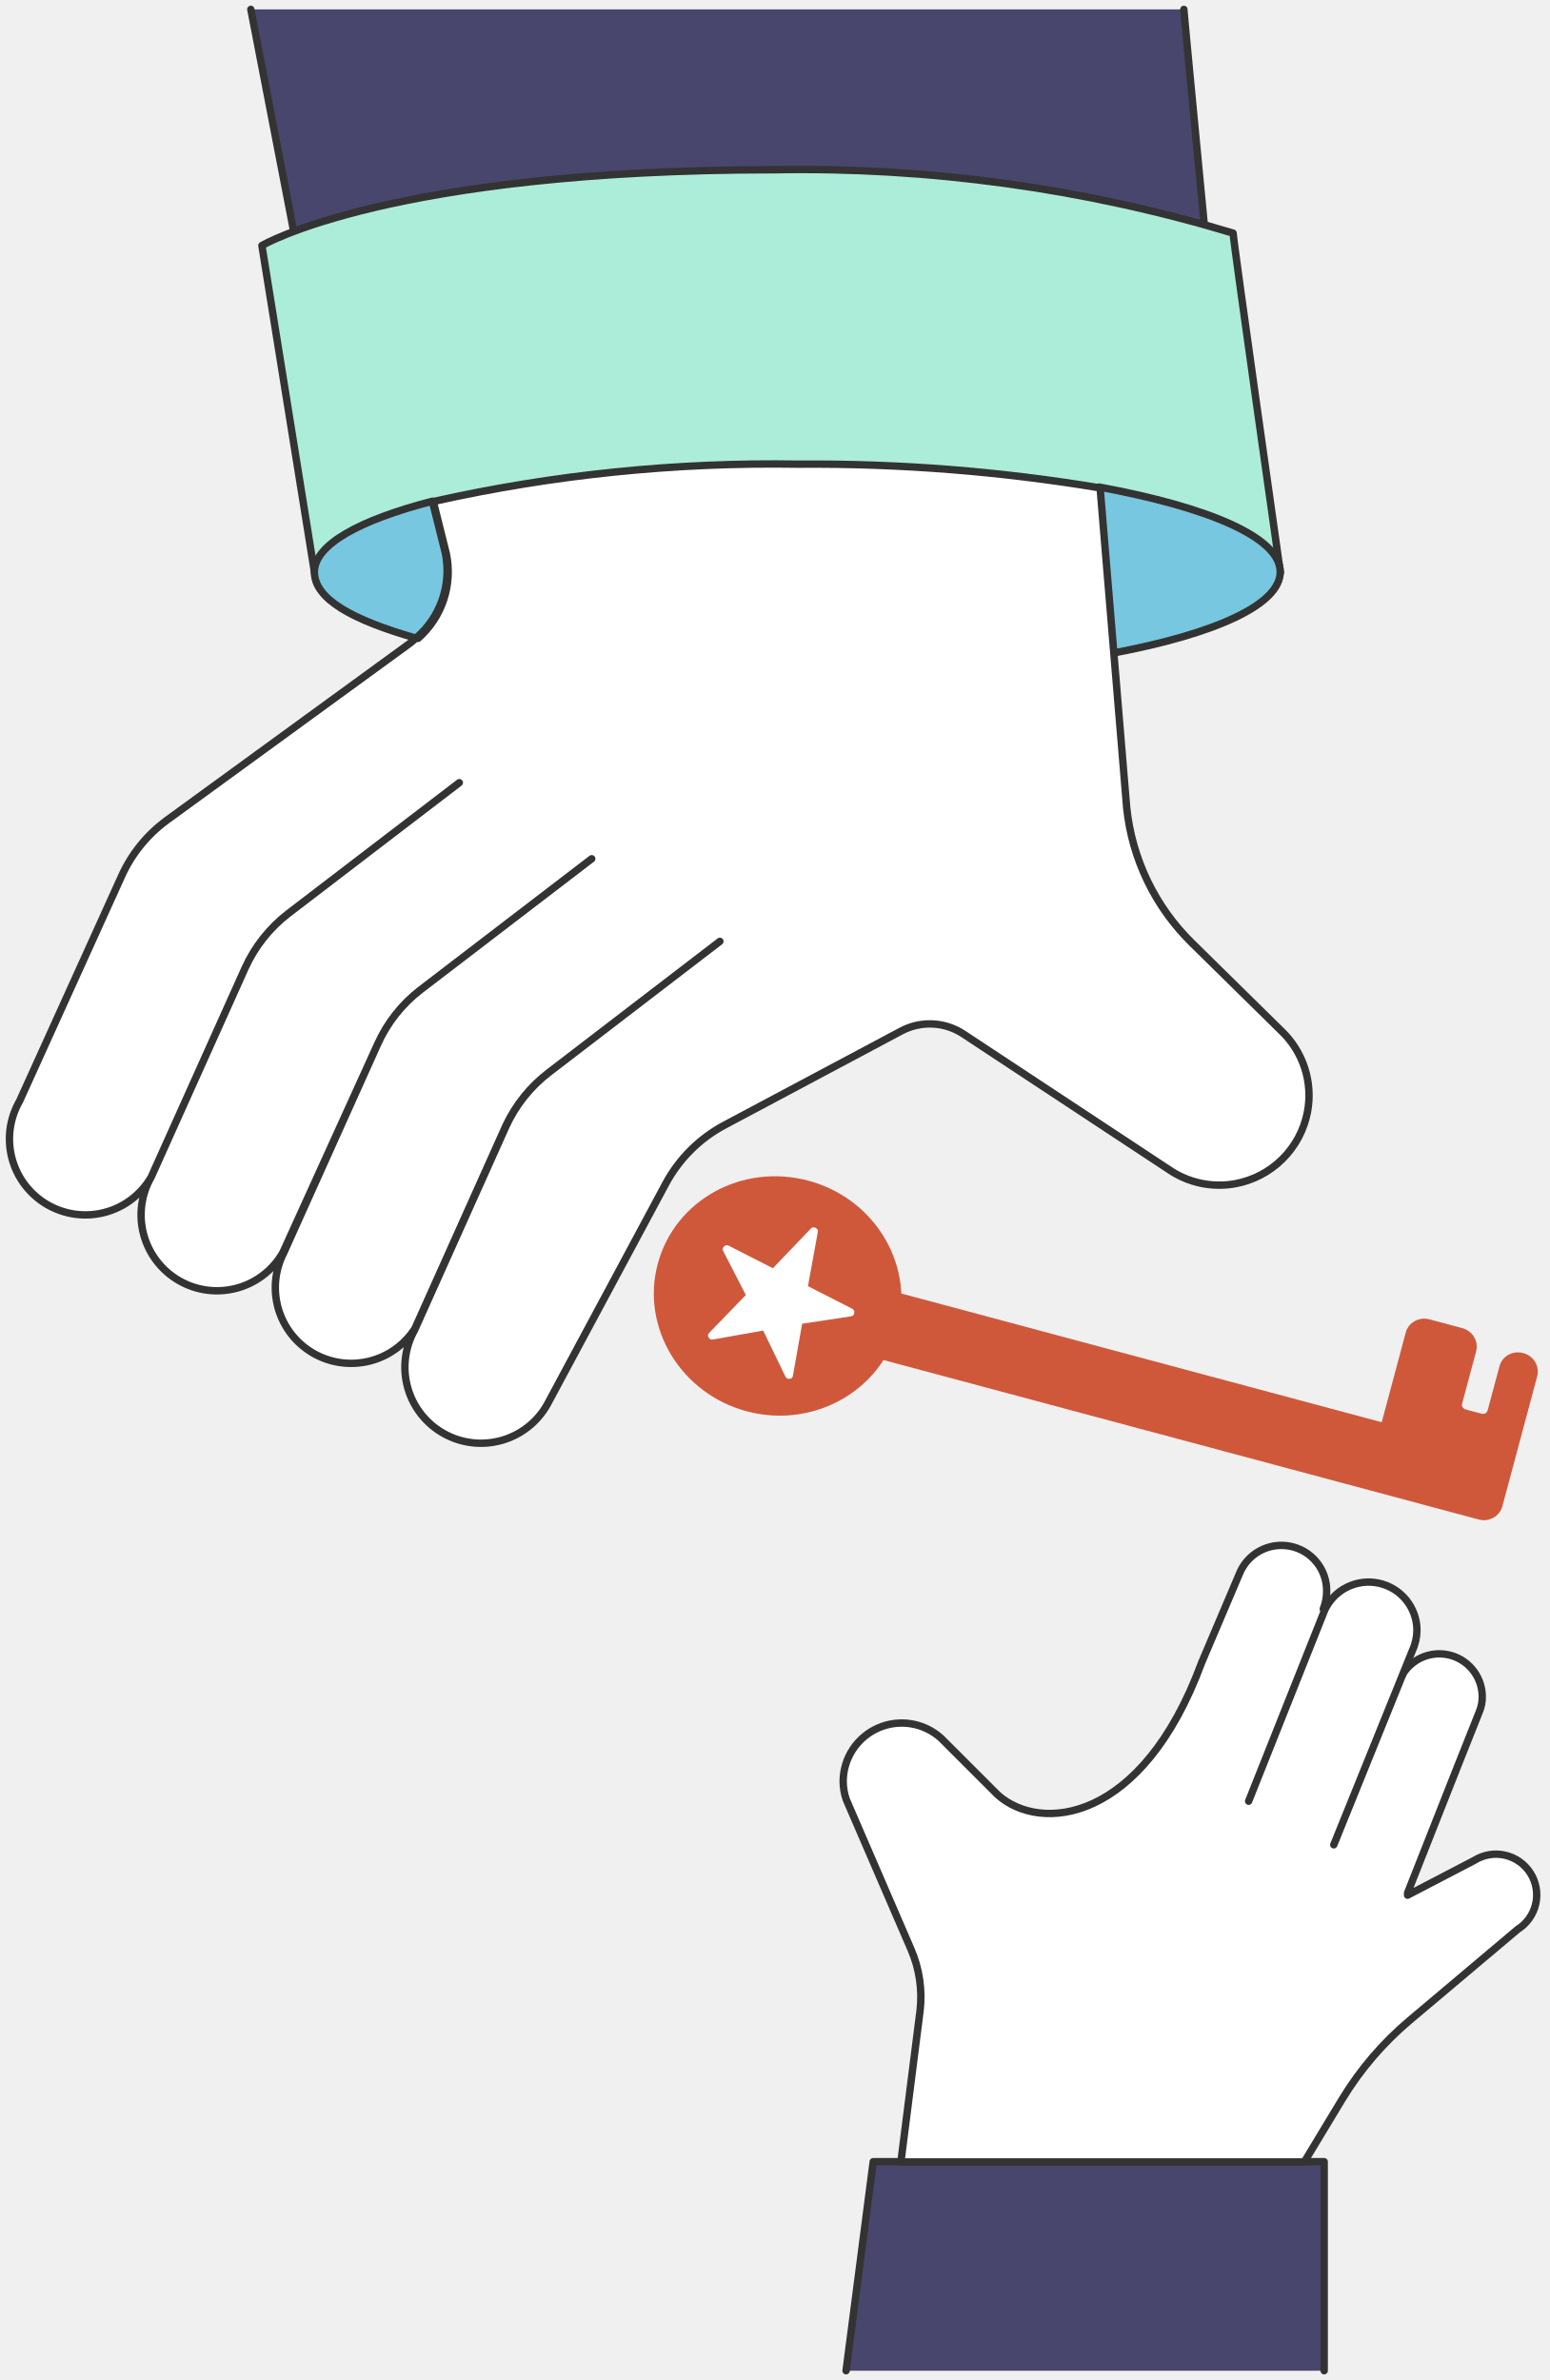
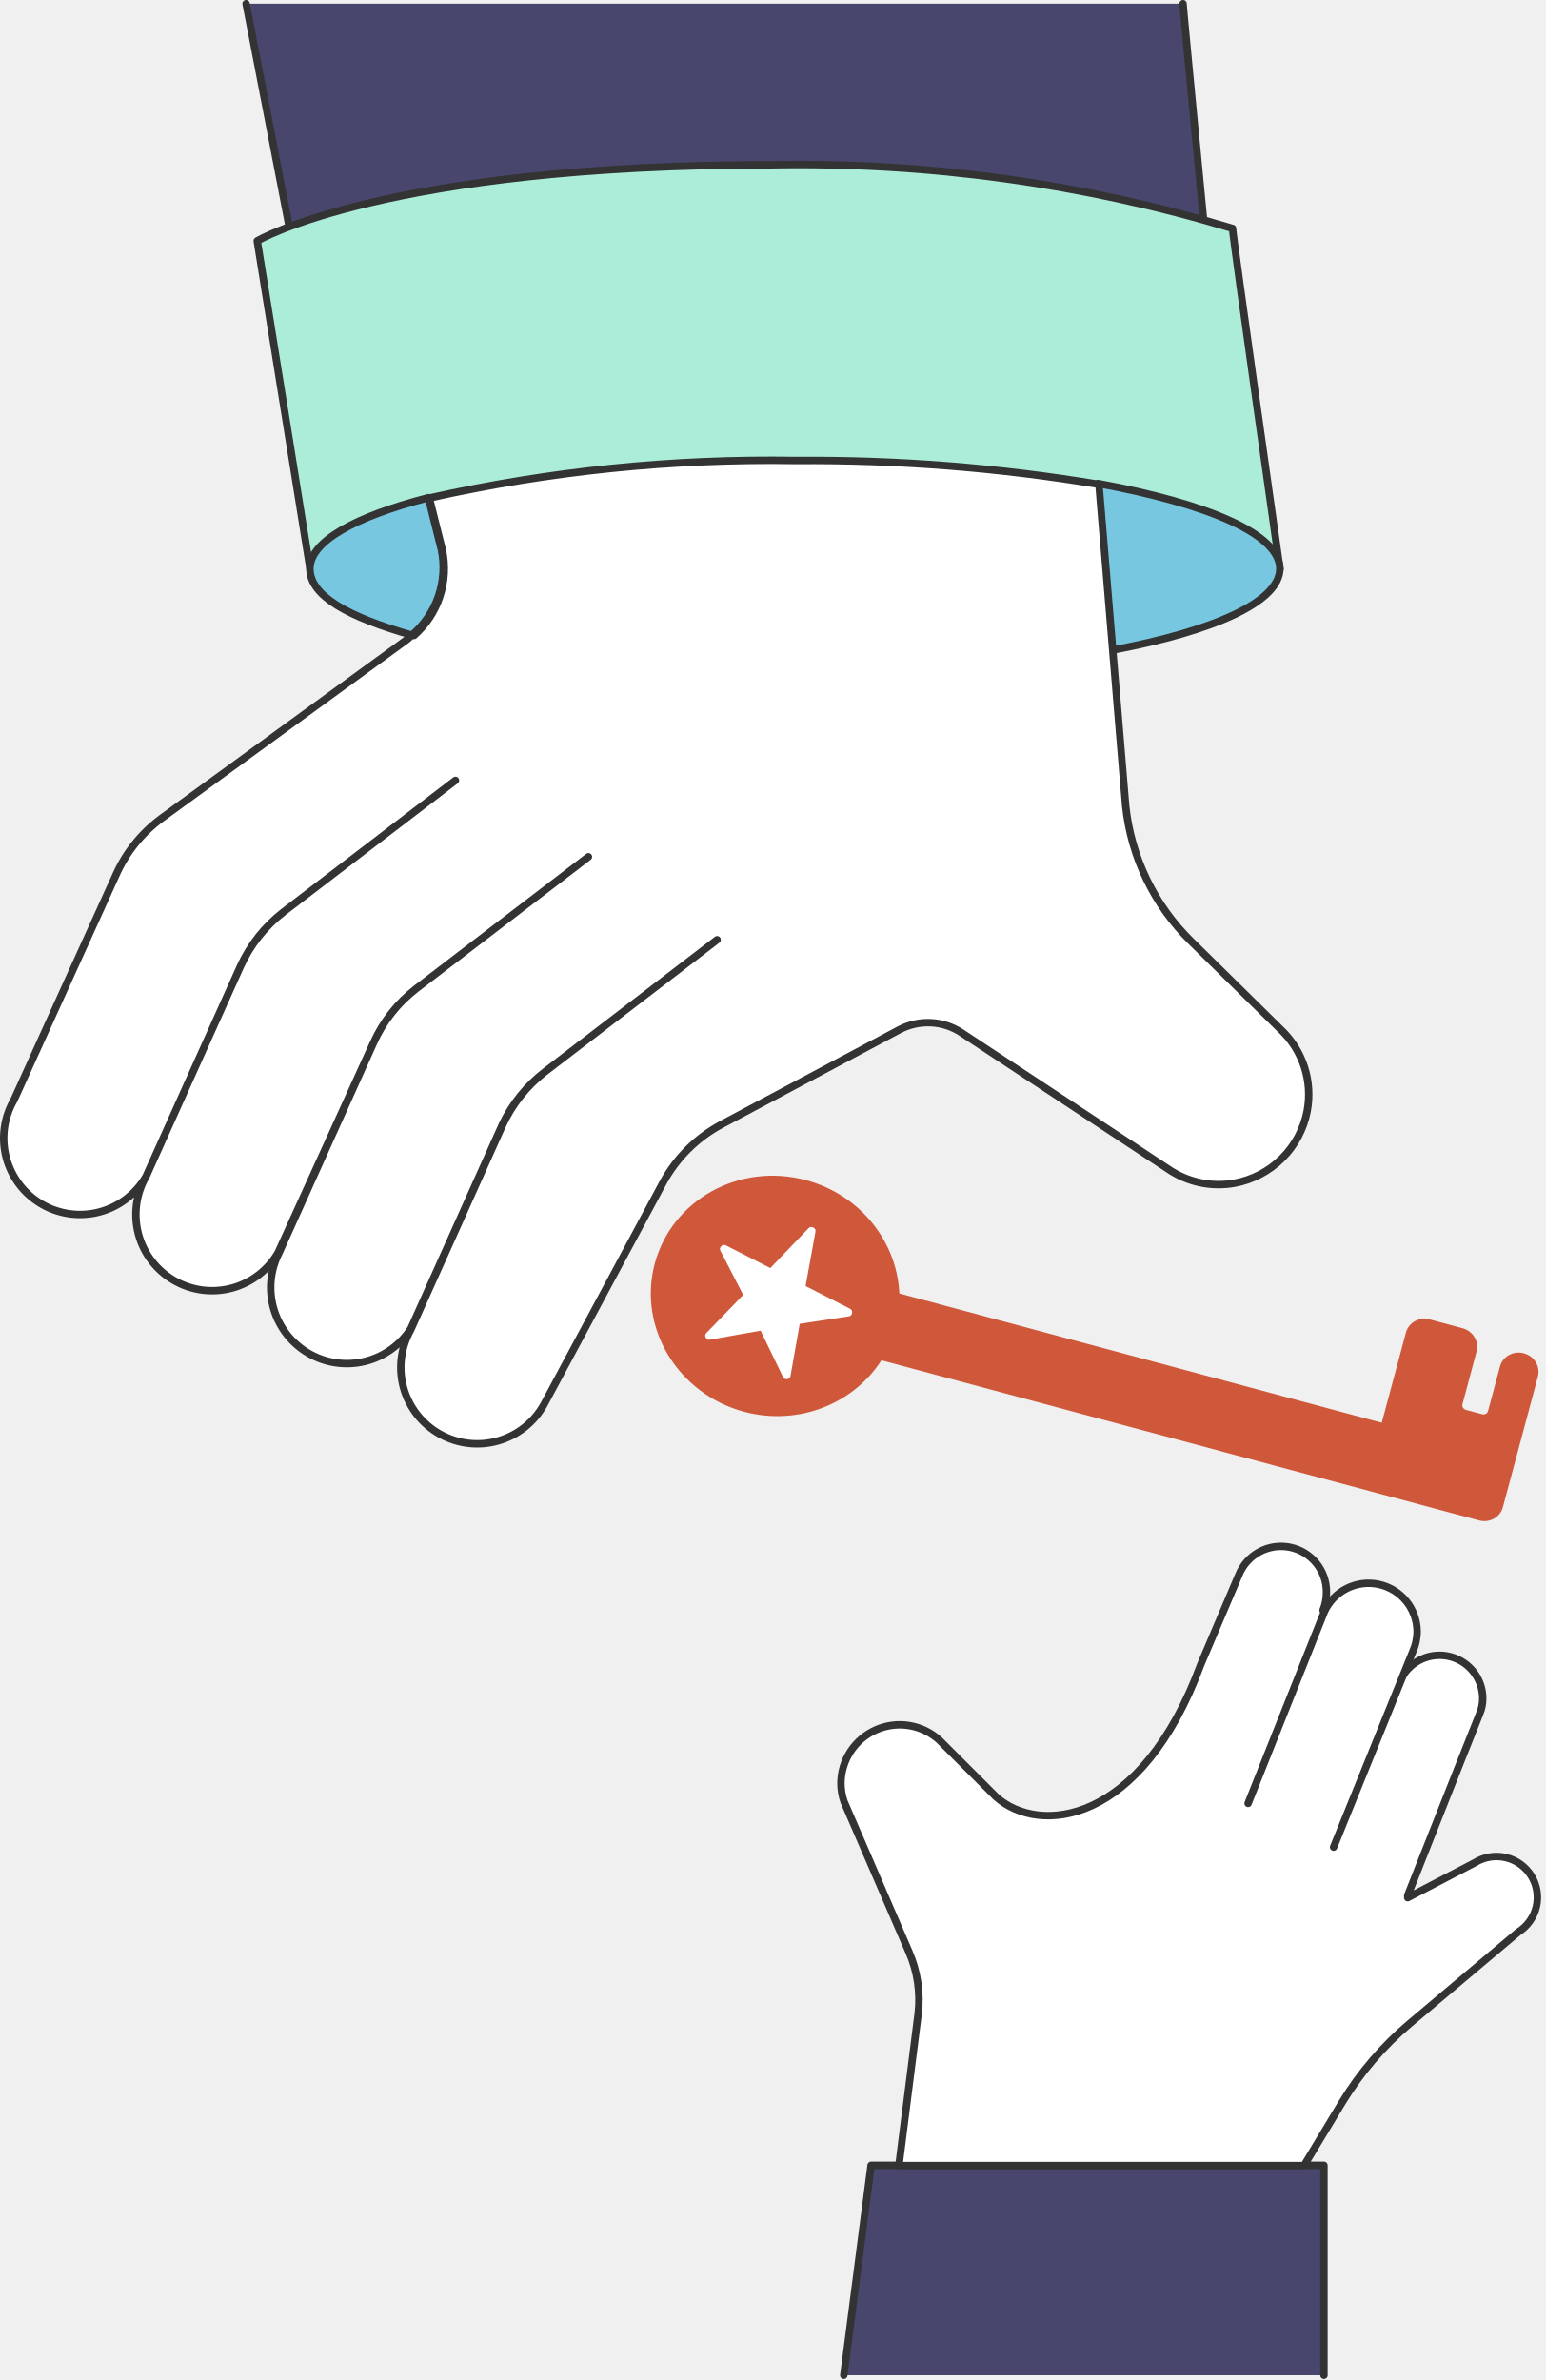
- <svg xmlns="http://www.w3.org/2000/svg" width="151" height="232" viewBox="0 0 151 232" fill="none">
-   <path d="M144.213 147.769C145.045 147.992 145.874 147.535 146.088 146.737L149.48 134.076C149.695 133.276 149.205 132.466 148.373 132.243C147.544 132.021 146.713 132.477 146.499 133.277L145.347 137.574C145.224 138.034 144.78 138.279 144.303 138.151L142.783 137.744C142.306 137.616 142.044 137.182 142.168 136.722L143.529 131.642C143.743 130.842 143.251 130.031 142.422 129.809L139.24 128.956C138.411 128.734 137.58 129.191 137.365 129.99L134.931 139.076L87.502 126.368C87.396 121.413 83.928 116.841 78.702 115.441C72.43 113.761 66.072 117.268 64.457 123.295C62.849 129.294 66.641 135.552 72.867 137.22C78.075 138.615 83.382 136.395 85.951 132.157L144.213 147.769Z" fill="#CF583B" stroke="#CF583B" stroke-width="0.72" stroke-linecap="round" stroke-linejoin="round" />
-   <path d="M24.449 0.914L30.378 31.63L118.619 34.746C118.619 34.746 115.392 1.355 115.392 0.914" fill="#48466D" />
-   <path d="M24.449 0.914L30.378 31.63L118.619 34.746C118.619 34.746 115.392 1.355 115.392 0.914" stroke="#333333" stroke-width="0.72" stroke-linecap="round" stroke-linejoin="round" />
-   <path d="M120.193 22.724C120.193 23.413 124.798 55.812 124.798 55.812H30.656L25.527 23.937C25.527 23.937 37.964 16.548 75.466 16.548C90.606 16.271 105.695 18.355 120.193 22.724Z" fill="#ABEDD8" stroke="#333333" stroke-width="0.72" stroke-linecap="round" stroke-linejoin="round" />
-   <path d="M129.067 231.095V210.719H85.112L82.465 231.095" fill="#48466D" />
-   <path d="M129.067 231.095V210.719H85.112L82.465 231.095" stroke="#333333" stroke-width="0.72" stroke-linecap="round" stroke-linejoin="round" />
-   <path d="M136.397 163.84C136.757 162.943 137.417 162.199 138.264 161.732C139.112 161.266 140.094 161.107 141.045 161.282C141.996 161.458 142.857 161.956 143.482 162.694C144.108 163.431 144.459 164.363 144.476 165.329C144.49 165.869 144.387 166.405 144.173 166.901L142.077 172.167L137.196 184.52V184.741L143.704 181.349C144.596 180.79 145.674 180.608 146.701 180.843C147.727 181.078 148.618 181.712 149.178 182.604C149.737 183.496 149.919 184.574 149.684 185.6C149.449 186.627 148.815 187.518 147.923 188.077L137.389 196.955C134.8 199.138 132.584 201.727 130.826 204.621L127.131 210.742H87.809L89.684 195.963C89.911 193.944 89.607 191.9 88.802 190.035L82.487 175.421C82.287 174.844 82.185 174.239 82.184 173.629C82.191 172.527 82.517 171.451 83.123 170.531C83.728 169.61 84.587 168.885 85.596 168.441C86.605 167.998 87.72 167.856 88.808 168.033C89.895 168.21 90.908 168.698 91.725 169.438C91.725 169.438 95.916 173.629 97.24 174.952C101.404 178.702 111.358 177.709 117.121 162.076L120.789 153.445C121.165 152.484 121.866 151.685 122.771 151.187C123.675 150.69 124.725 150.525 125.739 150.722C126.752 150.918 127.665 151.464 128.317 152.264C128.97 153.064 129.321 154.068 129.31 155.1C129.315 155.695 129.202 156.285 128.979 156.837" fill="white" />
-   <path d="M136.397 163.84C136.757 162.943 137.417 162.199 138.264 161.732C139.112 161.266 140.094 161.107 141.045 161.282C141.996 161.458 142.857 161.956 143.482 162.694C144.108 163.431 144.459 164.363 144.476 165.329C144.49 165.869 144.387 166.405 144.173 166.901L142.077 172.167L137.196 184.52V184.741L143.704 181.349C144.596 180.79 145.674 180.608 146.701 180.843C147.727 181.078 148.618 181.712 149.178 182.604C149.737 183.496 149.919 184.574 149.684 185.6C149.449 186.627 148.815 187.518 147.923 188.077L137.389 196.955C134.8 199.138 132.584 201.727 130.826 204.621L127.131 210.742H87.809L89.684 195.963C89.911 193.944 89.607 191.9 88.802 190.035L82.487 175.421C82.287 174.844 82.185 174.239 82.184 173.629C82.191 172.527 82.517 171.451 83.123 170.531C83.728 169.61 84.587 168.885 85.596 168.441C86.605 167.998 87.72 167.856 88.808 168.033C89.895 168.21 90.908 168.698 91.725 169.438C91.725 169.438 95.916 173.629 97.24 174.952C101.404 178.702 111.358 177.709 117.121 162.076L120.789 153.445C121.165 152.484 121.866 151.685 122.771 151.187C123.675 150.69 124.725 150.525 125.739 150.722C126.752 150.918 127.665 151.464 128.317 152.264C128.97 153.064 129.321 154.068 129.31 155.1C129.315 155.695 129.202 156.285 128.979 156.837" stroke="#333333" stroke-width="0.72" stroke-linecap="round" stroke-linejoin="round" />
-   <path d="M121.703 175.582L129.121 156.943C129.572 155.975 130.338 155.188 131.295 154.712C132.251 154.237 133.341 154.1 134.385 154.324C135.43 154.548 136.367 155.12 137.044 155.947C137.721 156.773 138.097 157.805 138.11 158.873C138.108 159.568 137.958 160.254 137.669 160.886L130.003 179.829" fill="white" />
-   <path d="M121.703 175.582L129.121 156.943C129.572 155.975 130.338 155.188 131.295 154.712C132.251 154.237 133.341 154.1 134.385 154.324C135.43 154.548 136.367 155.12 137.044 155.947C137.721 156.773 138.097 157.805 138.11 158.873C138.108 159.568 137.958 160.254 137.669 160.886L130.003 179.829" stroke="#333333" stroke-width="0.72" stroke-linecap="round" stroke-linejoin="round" />
-   <path d="M43.412 53.933L42.143 48.859C35.001 50.707 30.645 53.106 30.645 55.753C30.645 58.4 34.367 60.44 40.544 62.205C41.716 61.207 42.6 59.914 43.105 58.459C43.609 57.005 43.715 55.442 43.412 53.933Z" fill="#78C7E0" stroke="#333333" stroke-width="0.72" stroke-linecap="round" stroke-linejoin="round" />
-   <path d="M124.785 55.748C124.785 52.412 117.891 49.462 107.137 47.477L108.488 63.662C118.443 61.787 124.785 58.947 124.785 55.748Z" fill="#78C7E0" stroke="#333333" stroke-width="0.72" stroke-linecap="round" stroke-linejoin="round" />
-   <path d="M40.55 62.204L39.999 62.673L16.256 79.961C14.322 81.382 12.791 83.283 11.817 85.476L1.917 107.314C0.934 109.014 0.666 111.035 1.173 112.933C1.679 114.83 2.919 116.449 4.62 117.433C6.32 118.416 8.342 118.684 10.239 118.177C12.137 117.671 13.756 116.431 14.74 114.731L23.895 94.354C24.838 92.274 26.277 90.456 28.086 89.06L44.769 76.294L28.086 89.06C26.277 90.456 24.838 92.274 23.895 94.354L14.74 114.731C13.76 116.431 13.495 118.451 14.005 120.346C14.514 122.241 15.756 123.856 17.456 124.836C19.156 125.816 21.176 126.08 23.072 125.571C24.967 125.062 26.582 123.82 27.562 122.12L36.8 101.799C37.729 99.717 39.16 97.898 40.964 96.505L57.675 83.711L40.964 96.505C39.16 97.898 37.729 99.717 36.8 101.799L27.645 122.148C26.782 123.836 26.602 125.792 27.14 127.61C27.679 129.428 28.896 130.969 30.54 131.915C32.184 132.861 34.128 133.138 35.971 132.691C37.813 132.243 39.414 131.104 40.44 129.51L49.319 109.712C50.274 107.685 51.702 105.916 53.483 104.556L70.166 91.762L53.483 104.556C51.674 105.952 50.235 107.77 49.292 109.85L40.412 129.648C39.451 131.362 39.21 133.389 39.742 135.282C40.275 137.174 41.538 138.778 43.253 139.739C44.968 140.701 46.995 140.942 48.887 140.409C50.78 139.877 52.383 138.614 53.345 136.899L64.899 115.365C66.192 112.97 68.157 111.005 70.552 109.712L87.842 100.503C88.781 100.003 89.837 99.765 90.899 99.814C91.962 99.862 92.992 100.195 93.881 100.779L113.9 113.986C115.79 115.293 118.12 115.799 120.381 115.392C122.127 115.073 123.735 114.234 124.995 112.984C126.255 111.734 127.107 110.132 127.44 108.389C127.709 106.961 127.615 105.488 127.167 104.105C126.719 102.723 125.931 101.475 124.875 100.475L116.189 91.928C112.598 88.409 110.345 83.748 109.819 78.748L107.227 47.563C97.505 45.941 87.661 45.166 77.805 45.247C65.845 45.05 53.904 46.272 42.232 48.887L43.501 53.96C43.817 55.459 43.728 57.016 43.244 58.47C42.759 59.924 41.896 61.222 40.743 62.232" fill="white" />
-   <path d="M40.55 62.204L39.999 62.673L16.256 79.961C14.322 81.382 12.791 83.283 11.817 85.476L1.917 107.314C0.934 109.014 0.666 111.035 1.173 112.933C1.679 114.83 2.919 116.449 4.62 117.433C6.32 118.416 8.342 118.684 10.239 118.177C12.137 117.671 13.756 116.431 14.74 114.731L23.895 94.354C24.838 92.274 26.277 90.456 28.086 89.06L44.769 76.294L28.086 89.06C26.277 90.456 24.838 92.274 23.895 94.354L14.74 114.731C13.76 116.431 13.495 118.451 14.005 120.346C14.514 122.241 15.756 123.856 17.456 124.836C19.156 125.816 21.176 126.08 23.072 125.571C24.967 125.062 26.582 123.82 27.562 122.12V122.12L36.8 101.799C37.729 99.717 39.16 97.898 40.964 96.505L57.675 83.711L40.964 96.505C39.16 97.898 37.729 99.717 36.8 101.799L27.645 122.148C26.782 123.836 26.602 125.792 27.14 127.61C27.679 129.428 28.896 130.969 30.54 131.915C32.184 132.861 34.128 133.138 35.971 132.691C37.813 132.243 39.414 131.104 40.44 129.51V129.51L49.319 109.712C50.274 107.685 51.702 105.916 53.483 104.556L70.166 91.762L53.483 104.556C51.674 105.952 50.235 107.77 49.292 109.85L40.412 129.648C39.451 131.362 39.21 133.389 39.742 135.281C40.275 137.174 41.538 138.778 43.253 139.739C44.968 140.701 46.995 140.942 48.887 140.409C50.78 139.877 52.383 138.614 53.345 136.899V136.899L64.899 115.365C66.192 112.97 68.157 111.005 70.552 109.712L87.842 100.503C88.781 100.003 89.837 99.765 90.899 99.814C91.962 99.862 92.992 100.195 93.881 100.779L113.9 113.986C115.79 115.293 118.12 115.799 120.381 115.392C122.127 115.073 123.735 114.234 124.995 112.984C126.255 111.734 127.107 110.132 127.44 108.389C127.709 106.961 127.615 105.488 127.167 104.105C126.719 102.723 125.931 101.475 124.875 100.475V100.475L116.189 91.928C112.598 88.409 110.345 83.748 109.819 78.748L107.227 47.563C97.505 45.941 87.661 45.166 77.805 45.247C65.845 45.05 53.904 46.272 42.232 48.887L43.501 53.96C43.817 55.459 43.728 57.016 43.244 58.47C42.759 59.924 41.896 61.222 40.743 62.232" stroke="#333333" stroke-width="0.72" stroke-linecap="round" stroke-linejoin="round" />
-   <mask id="mask0_86116_1288717" style="mask-type:alpha" maskUnits="userSpaceOnUse" x="63" y="113" width="27" height="27">
-     <rect x="72.039" y="113.188" width="19.2" height="19.2" transform="rotate(27.0449 72.0391 113.188)" fill="#D9D9D9" />
-   </mask>
-   <g mask="url(#mask0_86116_1288717)">
-     <path d="M69.495 130.573C69.31 130.613 69.168 130.548 69.068 130.377C68.968 130.206 68.99 130.053 69.134 129.917L72.698 126.235L70.498 121.968C70.404 121.8 70.426 121.646 70.564 121.508C70.703 121.369 70.855 121.341 71.021 121.426L75.332 123.627L79.031 119.767C79.103 119.684 79.181 119.642 79.265 119.64C79.349 119.637 79.426 119.654 79.497 119.69C79.568 119.727 79.628 119.78 79.675 119.849C79.722 119.918 79.733 120.006 79.708 120.113L78.752 125.373L83.062 127.574C83.229 127.659 83.296 127.798 83.265 127.992C83.233 128.185 83.122 128.293 82.931 128.315L78.184 129.036L77.292 134.082C77.267 134.278 77.156 134.386 76.959 134.406C76.762 134.425 76.625 134.347 76.549 134.174L74.386 129.701L69.495 130.573Z" fill="white" />
-   </g>
+ <svg xmlns="http://www.w3.org/2000/svg" width="150" height="231" viewBox="0 0 150 231" fill="none">
+   <path d="M143.653 147.221C144.485 147.444 145.313 146.987 145.527 146.19L148.92 133.528C149.134 132.729 148.645 131.918 147.813 131.696C146.983 131.473 146.152 131.93 145.938 132.729L144.786 137.027C144.663 137.487 144.219 137.732 143.743 137.604L142.222 137.197C141.746 137.069 141.484 136.635 141.607 136.175L142.968 131.094C143.183 130.295 142.691 129.484 141.861 129.262L138.68 128.409C137.85 128.187 137.019 128.643 136.805 129.443L134.37 138.529L86.942 125.82C86.835 120.865 83.367 116.294 78.141 114.894C71.869 113.213 65.511 116.721 63.896 122.748C62.289 128.747 66.08 135.004 72.306 136.672C77.514 138.068 82.821 135.848 85.39 131.61L143.653 147.221Z" fill="#CF583B" stroke="#CF583B" stroke-width="0.72" stroke-linecap="round" stroke-linejoin="round" />
+   <path d="M23.887 0.36L29.815 31.076L118.056 34.192C118.056 34.192 114.83 0.801 114.83 0.36" fill="#48466D" />
+   <path d="M23.887 0.36L29.815 31.076L118.056 34.192C118.056 34.192 114.83 0.801 114.83 0.36" stroke="#333333" stroke-width="0.72" stroke-linecap="round" stroke-linejoin="round" />
+   <path d="M119.633 22.17C119.633 22.859 124.238 55.258 124.238 55.258H30.096L24.967 23.383C24.967 23.383 37.403 15.994 74.906 15.994C90.045 15.717 105.135 17.801 119.633 22.17V22.17Z" fill="#ABEDD8" stroke="#333333" stroke-width="0.72" stroke-linecap="round" stroke-linejoin="round" />
+   <path d="M128.504 230.539V210.163H84.549L81.901 230.539" fill="#48466D" />
+   <path d="M128.504 230.539V210.163H84.549L81.901 230.539" stroke="#333333" stroke-width="0.72" stroke-linecap="round" stroke-linejoin="round" />
+   <path d="M135.835 163.288C136.196 162.391 136.856 161.646 137.703 161.18C138.55 160.714 139.533 160.555 140.484 160.73C141.435 160.905 142.296 161.404 142.921 162.141C143.547 162.879 143.898 163.81 143.915 164.777C143.929 165.317 143.826 165.853 143.612 166.349L141.516 171.615L136.635 183.968V184.188L143.143 180.797C144.035 180.237 145.113 180.055 146.14 180.29C147.166 180.526 148.057 181.159 148.617 182.051C149.176 182.943 149.358 184.021 149.123 185.048C148.888 186.074 148.254 186.965 147.362 187.525L136.828 196.403C134.239 198.585 132.023 201.174 130.265 204.068L126.57 210.189H87.248L89.123 195.41C89.35 193.391 89.046 191.348 88.24 189.482L81.926 174.869C81.726 174.292 81.624 173.686 81.622 173.076C81.63 171.975 81.956 170.899 82.561 169.978C83.167 169.058 84.026 168.332 85.035 167.889C86.043 167.446 87.159 167.304 88.246 167.481C89.334 167.658 90.347 168.145 91.163 168.885C91.163 168.885 95.355 173.076 96.678 174.4C100.842 178.15 110.797 177.157 116.56 161.523L120.228 152.893C120.604 151.932 121.305 151.133 122.21 150.635C123.114 150.137 124.164 149.972 125.178 150.169C126.191 150.366 127.104 150.912 127.756 151.712C128.408 152.512 128.76 153.515 128.749 154.547C128.754 155.143 128.641 155.733 128.418 156.284" fill="white" />
+   <path d="M135.835 163.288C136.196 162.391 136.856 161.646 137.703 161.18C138.55 160.714 139.533 160.555 140.484 160.73C141.435 160.905 142.296 161.404 142.921 162.141C143.547 162.879 143.898 163.81 143.915 164.777C143.929 165.317 143.826 165.853 143.612 166.349L141.516 171.615L136.635 183.968V184.188L143.143 180.797C144.035 180.237 145.113 180.055 146.14 180.29C147.166 180.526 148.057 181.159 148.617 182.051C149.176 182.943 149.358 184.021 149.123 185.048C148.888 186.074 148.254 186.965 147.362 187.525L136.828 196.403C134.239 198.585 132.023 201.174 130.265 204.068L126.57 210.189H87.248L89.123 195.41C89.35 193.391 89.046 191.348 88.24 189.482L81.926 174.869C81.726 174.292 81.624 173.686 81.622 173.076C81.63 171.975 81.956 170.899 82.561 169.978C83.167 169.058 84.026 168.332 85.035 167.889C86.043 167.446 87.159 167.304 88.246 167.481C89.334 167.658 90.347 168.145 91.163 168.885C91.163 168.885 95.355 173.076 96.678 174.4C100.842 178.15 110.797 177.157 116.56 161.523L120.228 152.893C120.604 151.932 121.305 151.133 122.21 150.635C123.114 150.137 124.164 149.972 125.178 150.169C126.191 150.366 127.104 150.912 127.756 151.712C128.408 152.512 128.76 153.515 128.749 154.547C128.754 155.143 128.641 155.733 128.418 156.284" stroke="#333333" stroke-width="0.72" stroke-linecap="round" stroke-linejoin="round" />
+   <path d="M121.143 175.033L128.56 156.394C129.011 155.426 129.778 154.639 130.734 154.163C131.691 153.687 132.78 153.55 133.825 153.775C134.869 153.999 135.807 154.571 136.484 155.398C137.16 156.224 137.536 157.256 137.55 158.324C137.548 159.019 137.397 159.705 137.109 160.337L129.443 179.279" fill="white" />
+   <path d="M121.143 175.033L128.56 156.394C129.011 155.426 129.778 154.639 130.734 154.163C131.691 153.687 132.78 153.55 133.825 153.775C134.869 153.999 135.807 154.571 136.484 155.398C137.16 156.224 137.536 157.256 137.55 158.324C137.548 159.019 137.397 159.705 137.109 160.337L129.443 179.279" stroke="#333333" stroke-width="0.72" stroke-linecap="round" stroke-linejoin="round" />
+   <path d="M42.848 53.377L41.58 48.304C34.438 50.151 30.081 52.55 30.081 55.197C30.081 57.844 33.804 59.884 39.981 61.649C41.153 60.651 42.037 59.358 42.541 57.904C43.046 56.449 43.152 54.886 42.848 53.377Z" fill="#78C7E0" stroke="#333333" stroke-width="0.72" stroke-linecap="round" stroke-linejoin="round" />
+   <path d="M124.224 55.197C124.224 51.861 117.331 48.911 106.576 46.926L107.927 63.111C117.882 61.236 124.224 58.396 124.224 55.197Z" fill="#78C7E0" stroke="#333333" stroke-width="0.72" stroke-linecap="round" stroke-linejoin="round" />
+   <path d="M39.988 61.654L39.437 62.122L15.695 79.41C13.76 80.831 12.23 82.732 11.255 84.925L1.355 106.763C0.372 108.463 0.104 110.484 0.611 112.382C1.118 114.28 2.357 115.898 4.058 116.882C5.758 117.865 7.78 118.133 9.678 117.627C11.575 117.12 13.194 115.88 14.178 114.18L23.333 93.803C24.276 91.723 25.716 89.905 27.524 88.51L44.207 75.743L27.524 88.51C25.716 89.905 24.276 91.723 23.333 93.803L14.178 114.18C13.198 115.88 12.934 117.9 13.443 119.795C13.952 121.69 15.194 123.305 16.894 124.285C18.595 125.265 20.614 125.529 22.51 125.02C24.405 124.511 26.02 123.269 27 121.569V121.569L36.238 101.248C37.167 99.166 38.598 97.347 40.402 95.954L57.113 83.16L40.402 95.954C38.598 97.347 37.167 99.166 36.238 101.248L27.083 121.597C26.22 123.285 26.04 125.241 26.578 127.059C27.117 128.877 28.334 130.418 29.978 131.364C31.622 132.31 33.566 132.587 35.409 132.14C37.252 131.692 38.852 130.553 39.878 128.959V128.959L48.757 109.161C49.712 107.134 51.14 105.366 52.921 104.005L69.604 91.212L52.921 104.005C51.112 105.401 49.673 107.219 48.73 109.299L39.85 129.097C38.889 130.812 38.648 132.838 39.18 134.731C39.713 136.623 40.976 138.227 42.691 139.188C44.406 140.15 46.433 140.391 48.325 139.858C50.218 139.326 51.822 138.063 52.783 136.348V136.348L64.337 114.814C65.63 112.419 67.595 110.454 69.99 109.161L87.28 99.952C88.219 99.452 89.275 99.214 90.337 99.263C91.4 99.311 92.43 99.644 93.319 100.228L113.339 113.435C115.228 114.742 117.558 115.248 119.819 114.841C121.565 114.522 123.173 113.683 124.433 112.433C125.693 111.183 126.545 109.581 126.878 107.838C127.147 106.41 127.053 104.937 126.605 103.554C126.157 102.172 125.369 100.924 124.314 99.925V99.925L115.627 91.377C112.036 87.858 109.783 83.198 109.257 78.197L106.665 47.012C96.943 45.39 87.099 44.615 77.243 44.696C65.283 44.499 53.342 45.721 41.67 48.336L42.939 53.409C43.255 54.909 43.166 56.465 42.682 57.919C42.197 59.373 41.334 60.671 40.181 61.681" fill="white" />
+   <path d="M39.988 61.654L39.437 62.122L15.695 79.41C13.76 80.831 12.23 82.732 11.255 84.925L1.355 106.763C0.372 108.463 0.104 110.484 0.611 112.382C1.118 114.28 2.357 115.898 4.058 116.882C5.758 117.865 7.78 118.133 9.678 117.627C11.575 117.12 13.194 115.88 14.178 114.18L23.333 93.803C24.276 91.723 25.716 89.905 27.524 88.51L44.207 75.743L27.524 88.51C25.716 89.905 24.276 91.723 23.333 93.803L14.178 114.18C13.198 115.88 12.934 117.9 13.443 119.795C13.952 121.69 15.194 123.305 16.894 124.285C18.595 125.265 20.614 125.529 22.51 125.02C24.405 124.511 26.02 123.269 27 121.569V121.569L36.238 101.248C37.167 99.166 38.598 97.347 40.402 95.954L57.113 83.16L40.402 95.954C38.598 97.347 37.167 99.166 36.238 101.248L27.083 121.597C26.22 123.285 26.04 125.241 26.578 127.059C27.117 128.877 28.334 130.418 29.978 131.364C31.622 132.31 33.566 132.587 35.409 132.14C37.252 131.692 38.852 130.553 39.878 128.959V128.959L48.757 109.161C49.712 107.134 51.14 105.366 52.921 104.005L69.604 91.212L52.921 104.005C51.112 105.401 49.673 107.219 48.73 109.299L39.85 129.097C38.889 130.812 38.648 132.838 39.18 134.731C39.713 136.623 40.976 138.227 42.691 139.188C44.406 140.15 46.433 140.391 48.325 139.858C50.218 139.326 51.822 138.063 52.783 136.348V136.348L64.337 114.814C65.63 112.419 67.595 110.454 69.99 109.161L87.28 99.952C88.219 99.452 89.275 99.214 90.337 99.263C91.4 99.311 92.43 99.644 93.319 100.228L113.339 113.435C115.228 114.742 117.558 115.248 119.819 114.841C121.565 114.522 123.173 113.683 124.433 112.433C125.693 111.183 126.545 109.581 126.878 107.838C127.147 106.41 127.053 104.937 126.605 103.554C126.157 102.172 125.369 100.924 124.314 99.925V99.925L115.627 91.377C112.036 87.858 109.783 83.198 109.257 78.197L106.665 47.012C96.943 45.39 87.099 44.615 77.243 44.696C65.283 44.499 53.342 45.721 41.67 48.336L42.939 53.409C43.255 54.909 43.166 56.465 42.682 57.919C42.197 59.373 41.334 60.671 40.181 61.681" stroke="#333333" stroke-width="0.72" stroke-linecap="round" stroke-linejoin="round" />
+   <path d="M68.934 130.022C68.749 130.062 68.606 129.997 68.507 129.827C68.406 129.656 68.428 129.502 68.573 129.366L72.137 125.684L69.936 121.417C69.842 121.249 69.865 121.096 70.003 120.957C70.141 120.818 70.293 120.791 70.46 120.876L74.77 123.076L78.47 119.217C78.542 119.134 78.62 119.091 78.704 119.089C78.787 119.087 78.865 119.104 78.936 119.14C79.007 119.176 79.066 119.229 79.114 119.298C79.16 119.367 79.172 119.455 79.147 119.562L78.191 124.822L82.501 127.023C82.668 127.108 82.735 127.247 82.704 127.441C82.672 127.634 82.561 127.742 82.37 127.764L77.623 128.485L76.731 133.531C76.706 133.728 76.594 133.836 76.398 133.855C76.201 133.874 76.064 133.797 75.988 133.623L73.825 129.151L68.934 130.022Z" fill="white" />
</svg>
